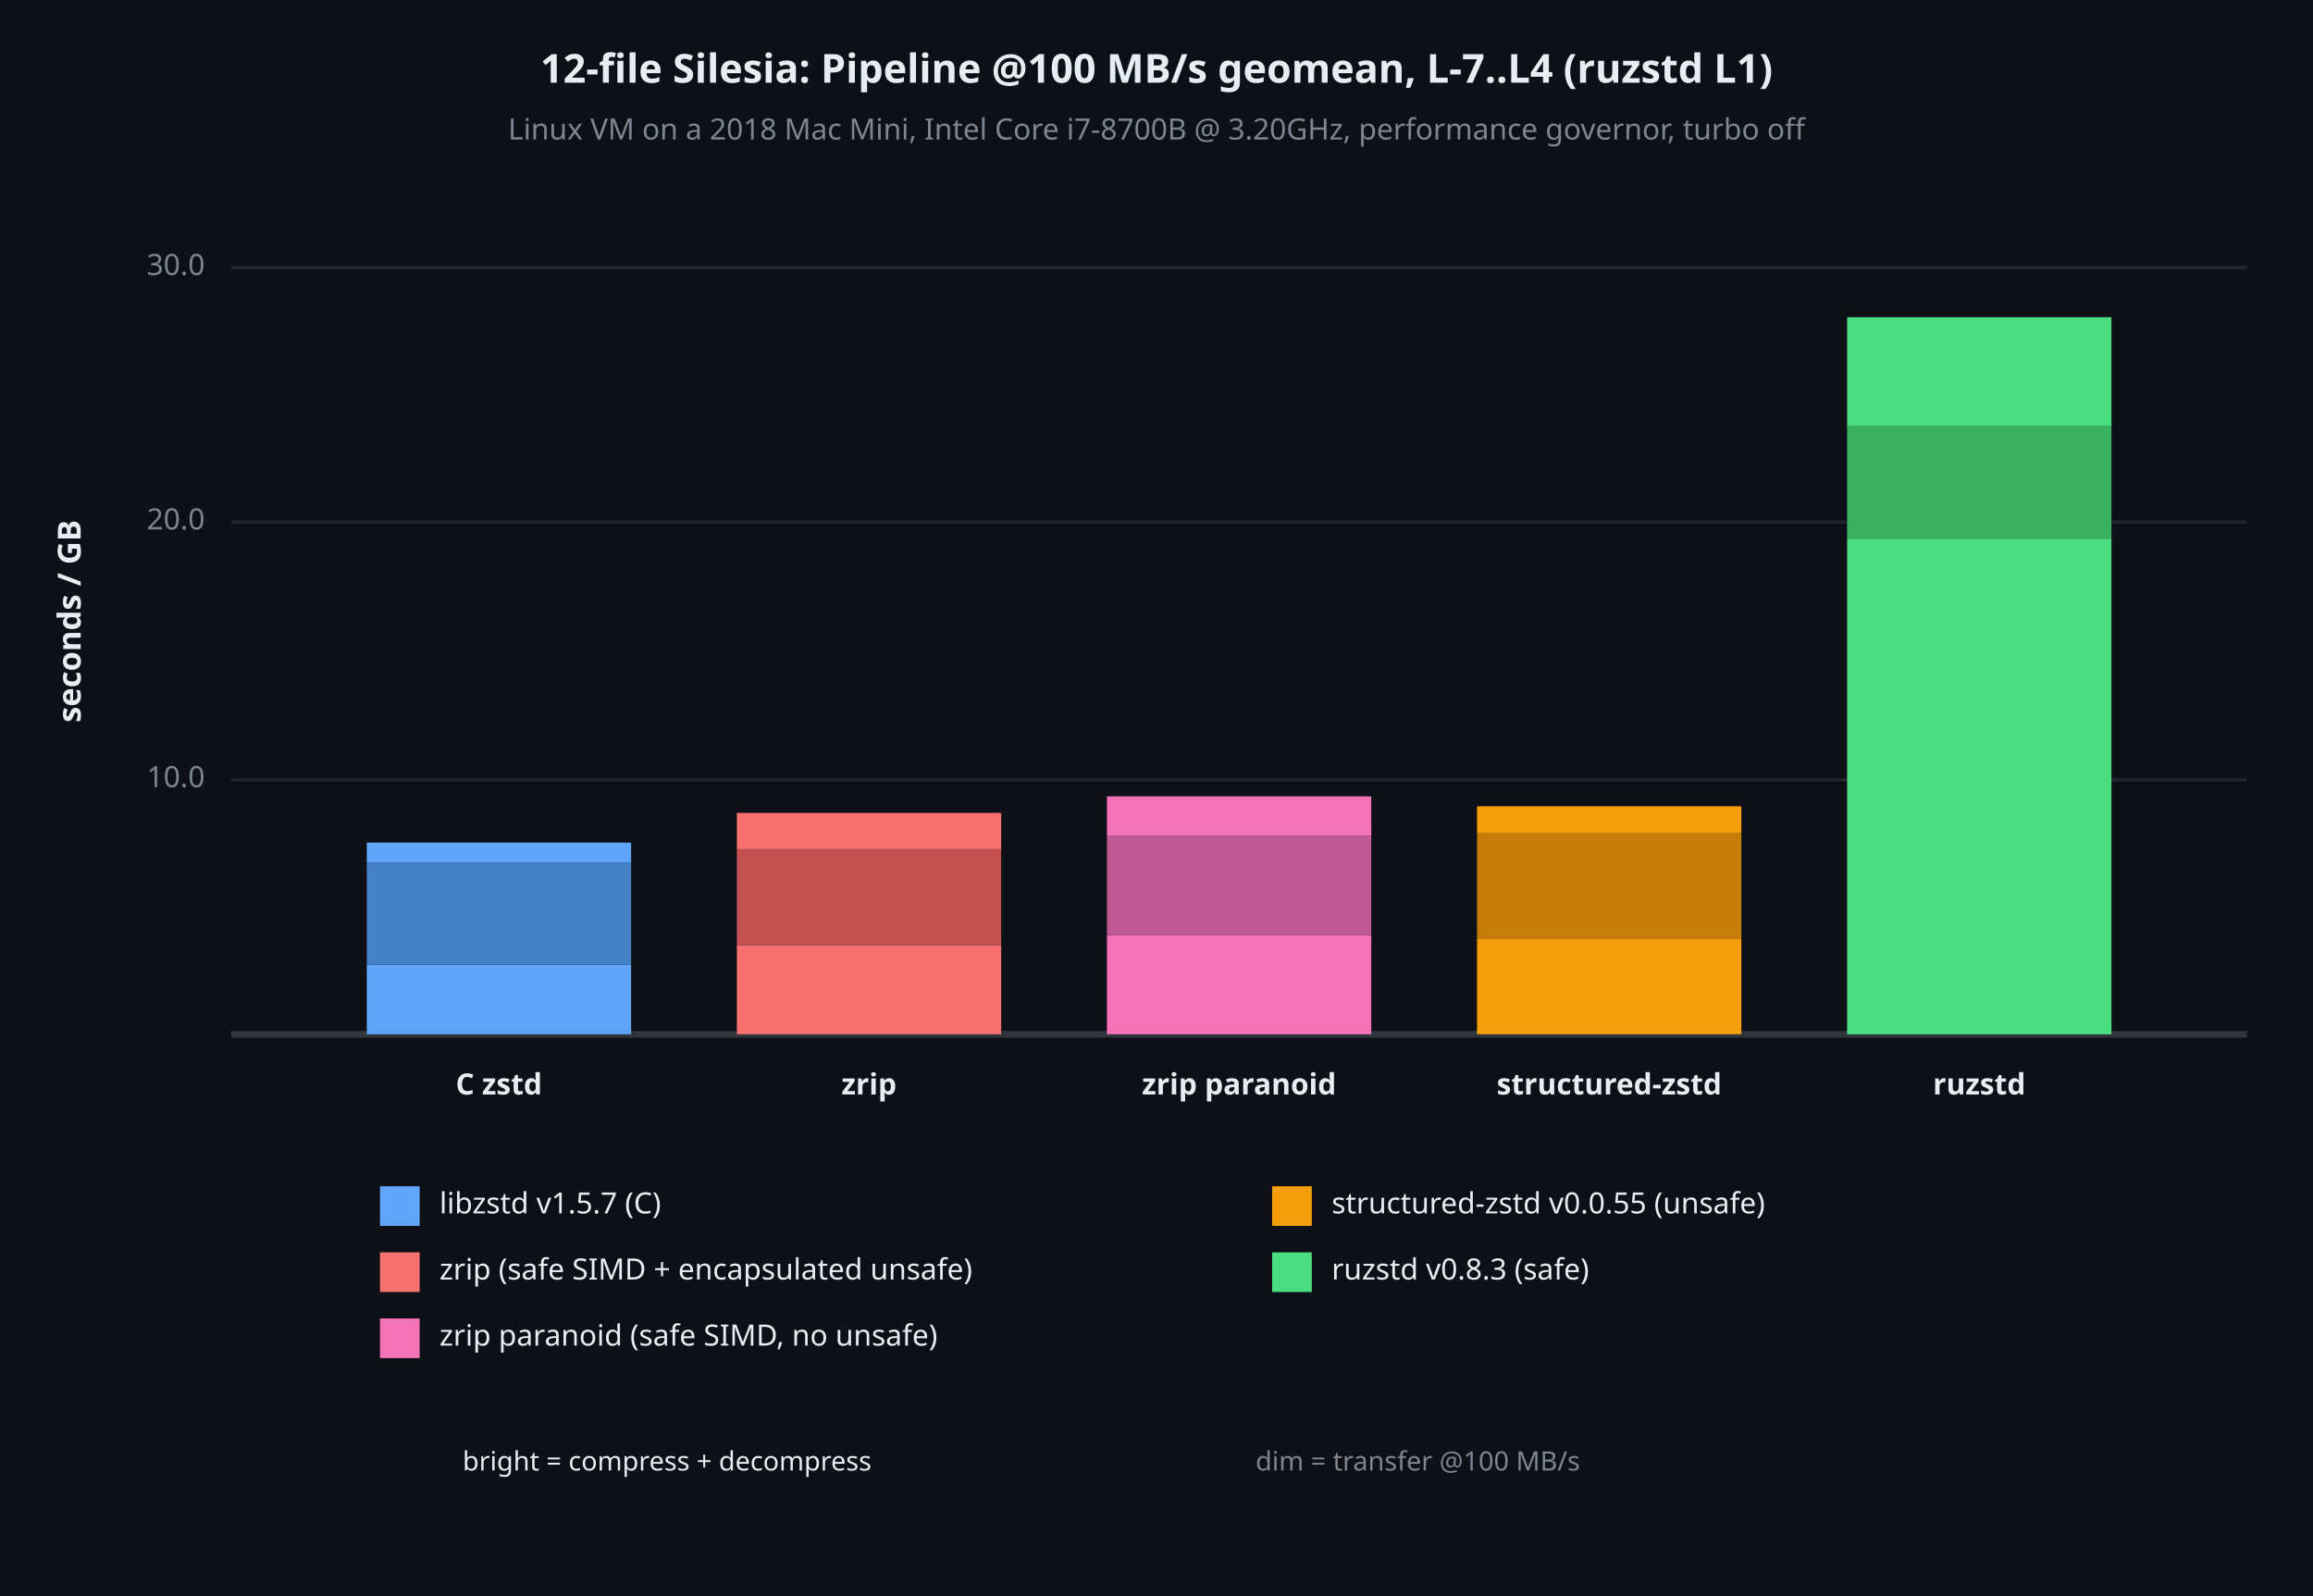
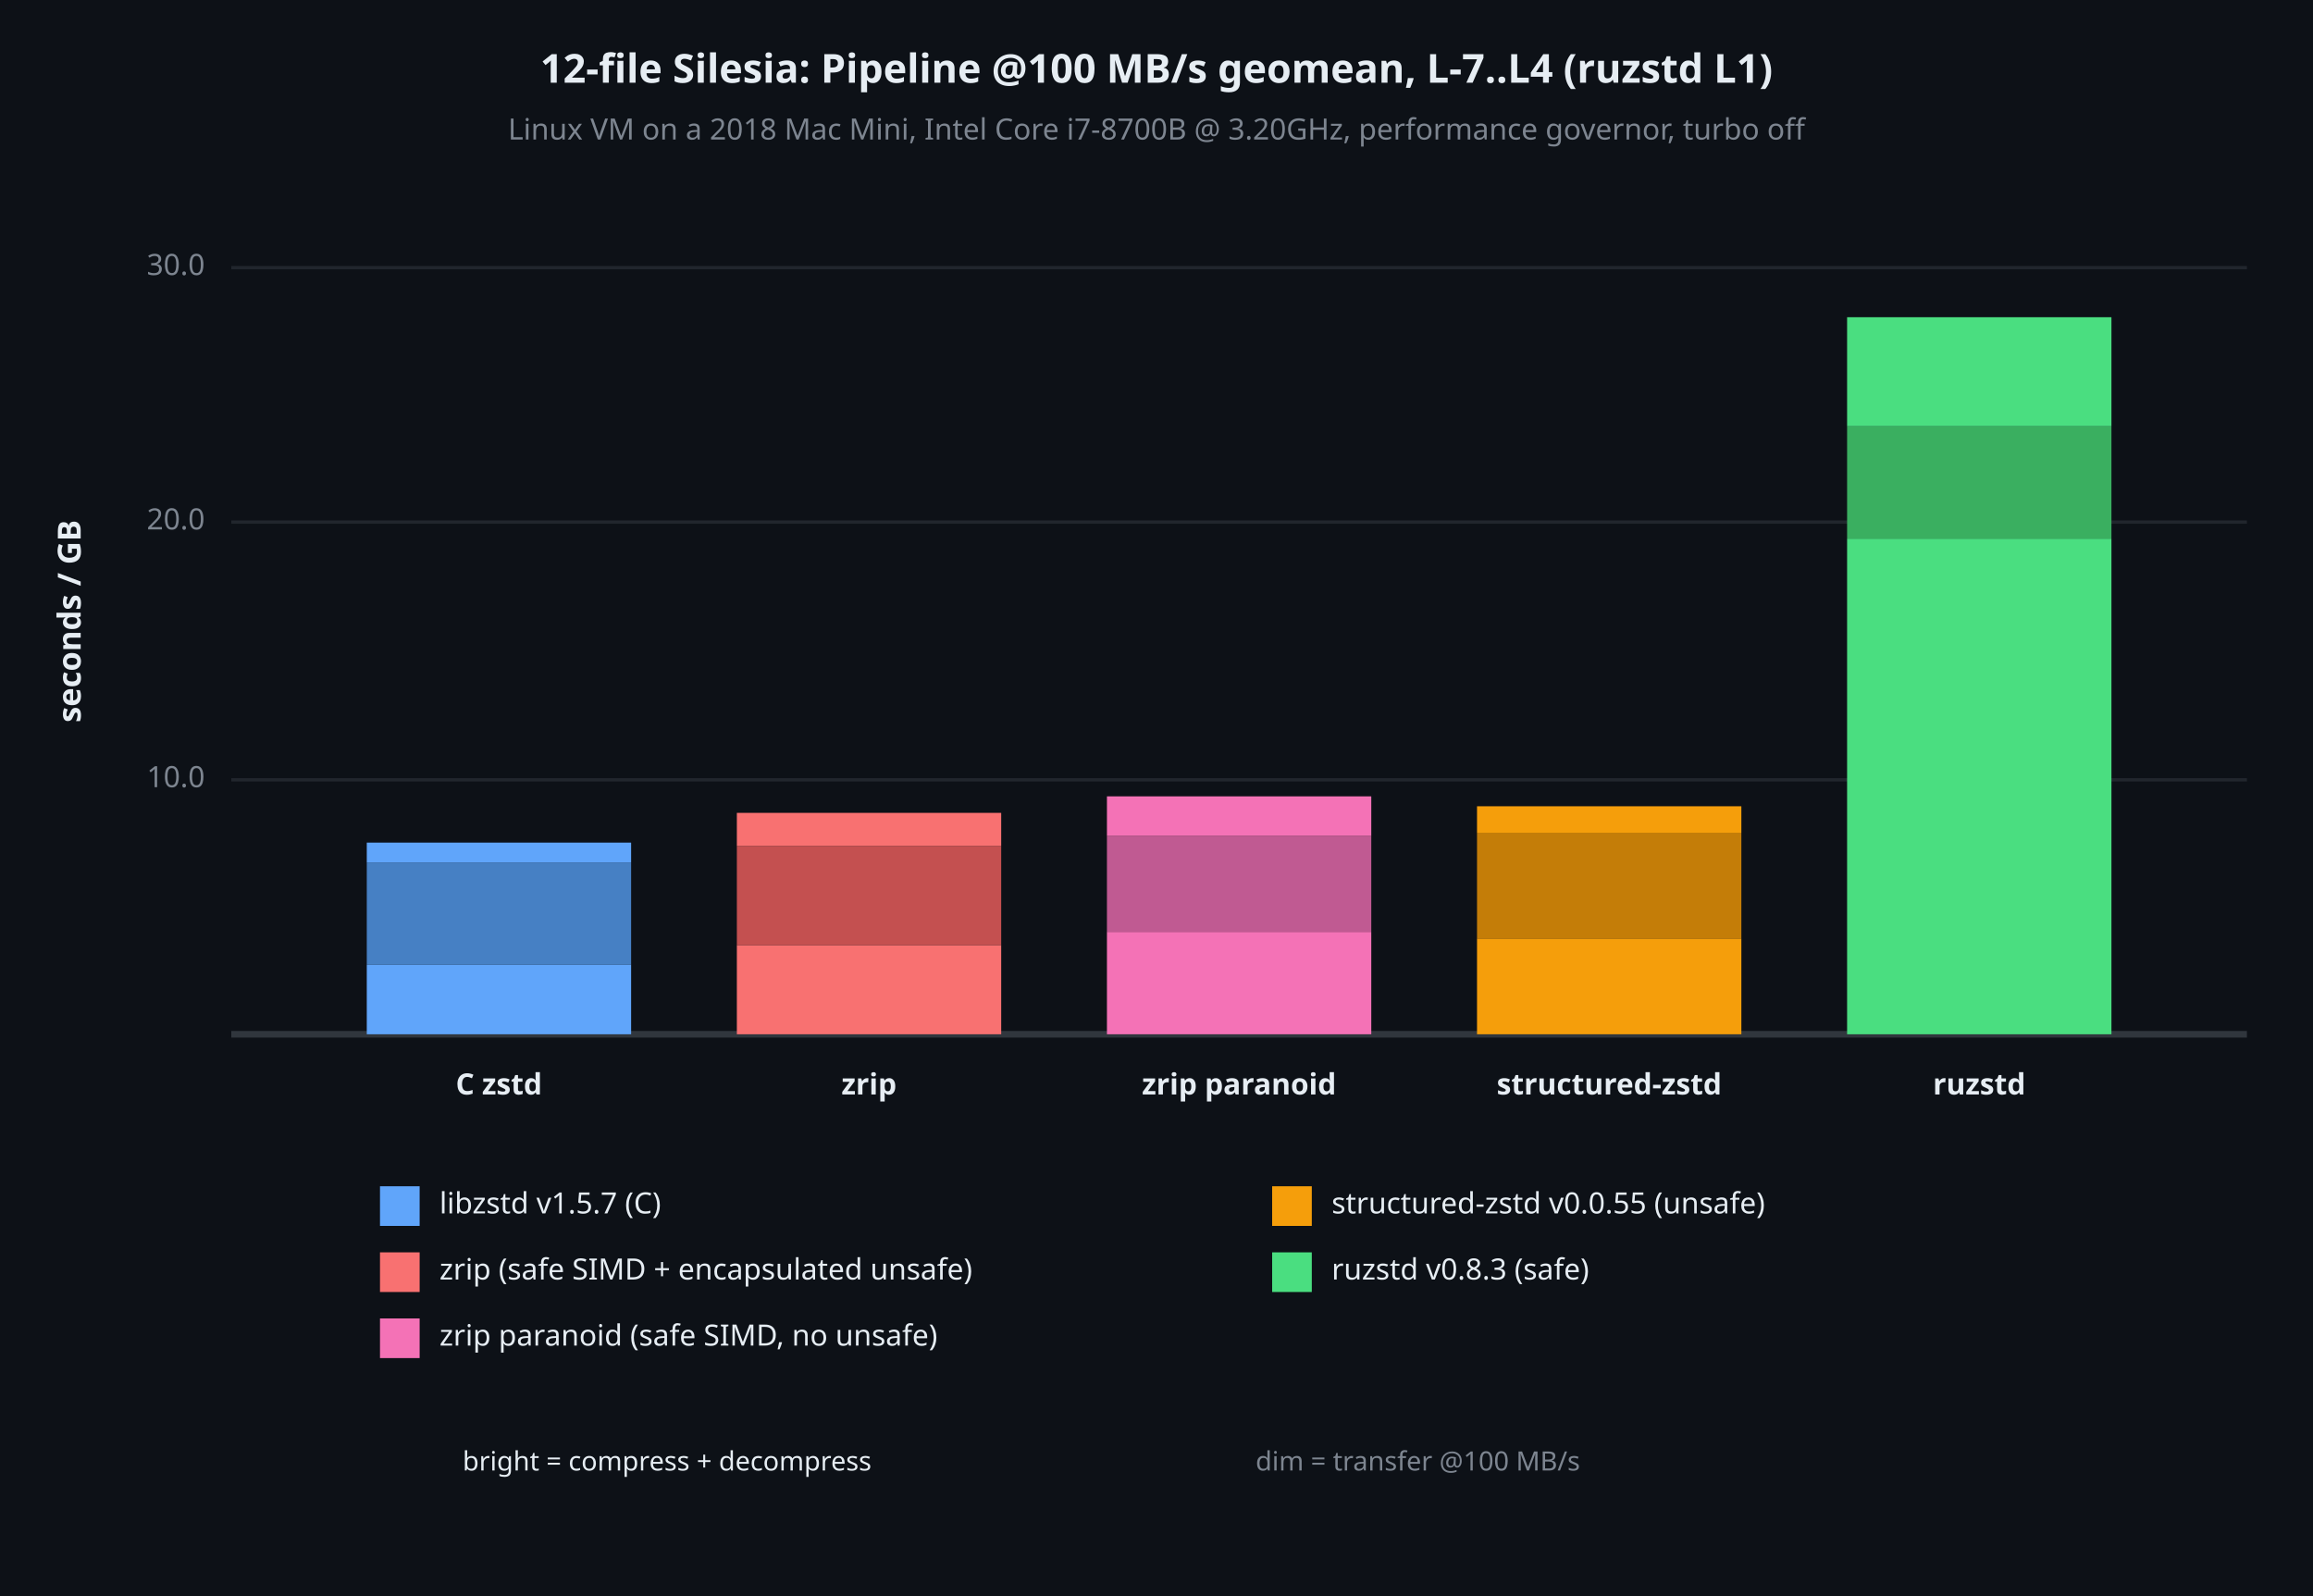
<svg xmlns="http://www.w3.org/2000/svg" viewBox="0 0 700 483" font-family="system-ui, -apple-system, sans-serif">
  <rect x="0" y="0" width="700" height="483" opacity="1" fill="#0D1117" stroke="none" />
  <text x="350" y="22" dy="0.5ex" text-anchor="middle" font-family="sans-serif" font-size="12.097" opacity="1" fill="#E6EDF3" font-weight="bold">
12-file Silesia: Pipeline @100 MB/s geomean, L-7..L4 (ruzstd L1)
</text>
  <text x="350" y="40" dy="0.5ex" text-anchor="middle" font-family="sans-serif" font-size="8.871" opacity="1" fill="#7D8590">
Linux VM on a 2018 Mac Mini, Intel Core i7-8700B @ 3.20GHz, performance governor, turbo off
</text>
  <text x="22" y="188" dy="0.5ex" text-anchor="middle" font-family="sans-serif" font-size="9.677" opacity="1" fill="#E6EDF3" font-weight="bold" transform="rotate(270, 22, 188)">
seconds / GB
</text>
  <polyline fill="none" opacity="1" stroke="#21262D" stroke-width="1" points="70,236 680,236 " />
  <text x="62" y="236" dy="0.5ex" text-anchor="end" font-family="sans-serif" font-size="8.871" opacity="1" fill="#7D8590">
10.0
</text>
  <polyline fill="none" opacity="1" stroke="#21262D" stroke-width="1" points="70,158 680,158 " />
  <text x="62" y="158" dy="0.5ex" text-anchor="end" font-family="sans-serif" font-size="8.871" opacity="1" fill="#7D8590">
20.0
</text>
  <polyline fill="none" opacity="1" stroke="#21262D" stroke-width="1" points="70,81 680,81 " />
  <text x="62" y="81" dy="0.5ex" text-anchor="end" font-family="sans-serif" font-size="8.871" opacity="1" fill="#7D8590">
30.0
</text>
  <polyline fill="none" opacity="1" stroke="#30363D" stroke-width="2" points="70,313 680,313 " />
  <rect x="111" y="292" width="80" height="21" opacity="1" fill="#60A5FA" stroke="none" />
  <rect x="111" y="261" width="80" height="31" opacity="1" fill="#4680C4" stroke="none" />
  <rect x="111" y="255" width="80" height="6" opacity="1" fill="#60A5FA" stroke="none" />
  <text x="151" y="329" dy="0.5ex" text-anchor="middle" font-family="sans-serif" font-size="8.871" opacity="1" fill="#E6EDF3" font-weight="bold">
C zstd
</text>
  <rect x="223" y="286" width="80" height="27" opacity="1" fill="#F87171" stroke="none" />
-   <rect x="223" y="257" width="80" height="29" opacity="1" fill="#C45050" stroke="none" />
-   <rect x="223" y="246" width="80" height="11" opacity="1" fill="#F87171" stroke="none" />
+   <rect x="223" y="256" width="80" height="30" opacity="1" fill="#C45050" stroke="none" />
+   <rect x="223" y="246" width="80" height="10" opacity="1" fill="#F87171" stroke="none" />
  <text x="263" y="329" dy="0.5ex" text-anchor="middle" font-family="sans-serif" font-size="8.871" opacity="1" fill="#E6EDF3" font-weight="bold">
zrip
</text>
-   <rect x="335" y="283" width="80" height="30" opacity="1" fill="#F472B6" stroke="none" />
-   <rect x="335" y="253" width="80" height="30" opacity="1" fill="#C05A92" stroke="none" />
+   <rect x="335" y="282" width="80" height="31" opacity="1" fill="#F472B6" stroke="none" />
+   <rect x="335" y="253" width="80" height="29" opacity="1" fill="#C05A92" stroke="none" />
  <rect x="335" y="241" width="80" height="12" opacity="1" fill="#F472B6" stroke="none" />
  <text x="375" y="329" dy="0.5ex" text-anchor="middle" font-family="sans-serif" font-size="8.871" opacity="1" fill="#E6EDF3" font-weight="bold">
zrip paranoid
</text>
  <rect x="447" y="284" width="80" height="29" opacity="1" fill="#F59E0B" stroke="none" />
  <rect x="447" y="252" width="80" height="32" opacity="1" fill="#C47D08" stroke="none" />
  <rect x="447" y="244" width="80" height="8" opacity="1" fill="#F59E0B" stroke="none" />
  <text x="487" y="329" dy="0.5ex" text-anchor="middle" font-family="sans-serif" font-size="8.871" opacity="1" fill="#E6EDF3" font-weight="bold">
structured-zstd
</text>
  <rect x="559" y="163" width="80" height="150" opacity="1" fill="#4ADE80" stroke="none" />
  <rect x="559" y="129" width="80" height="34" opacity="1" fill="#3AAF60" stroke="none" />
  <rect x="559" y="96" width="80" height="33" opacity="1" fill="#4ADE80" stroke="none" />
  <text x="599" y="329" dy="0.5ex" text-anchor="middle" font-family="sans-serif" font-size="8.871" opacity="1" fill="#E6EDF3" font-weight="bold">
ruzstd
</text>
  <rect x="115" y="359" width="12" height="12" opacity="1" fill="#60A5FA" stroke="none" />
  <text x="133" y="365" dy="0.5ex" text-anchor="start" font-family="sans-serif" font-size="8.871" opacity="1" fill="#E6EDF3">
libzstd v1.5.7 (C)
</text>
  <rect x="115" y="379" width="12" height="12" opacity="1" fill="#F87171" stroke="none" />
  <text x="133" y="385" dy="0.5ex" text-anchor="start" font-family="sans-serif" font-size="8.871" opacity="1" fill="#E6EDF3">
zrip (safe SIMD + encapsulated unsafe)
</text>
  <rect x="115" y="399" width="12" height="12" opacity="1" fill="#F472B6" stroke="none" />
  <text x="133" y="405" dy="0.5ex" text-anchor="start" font-family="sans-serif" font-size="8.871" opacity="1" fill="#E6EDF3">
zrip paranoid (safe SIMD, no unsafe)
</text>
  <rect x="385" y="359" width="12" height="12" opacity="1" fill="#F59E0B" stroke="none" />
  <text x="403" y="365" dy="0.5ex" text-anchor="start" font-family="sans-serif" font-size="8.871" opacity="1" fill="#E6EDF3">
structured-zstd v0.0.55 (unsafe)
</text>
  <rect x="385" y="379" width="12" height="12" opacity="1" fill="#4ADE80" stroke="none" />
  <text x="403" y="385" dy="0.5ex" text-anchor="start" font-family="sans-serif" font-size="8.871" opacity="1" fill="#E6EDF3">
ruzstd v0.8.3 (safe)
</text>
  <text x="140" y="443" dy="0.5ex" text-anchor="start" font-family="sans-serif" font-size="8.065" opacity="1" fill="#E6EDF3">
bright = compress + decompress
</text>
  <text x="380" y="443" dy="0.5ex" text-anchor="start" font-family="sans-serif" font-size="8.065" opacity="1" fill="#7D8590">
dim = transfer @100 MB/s
</text>
</svg>
